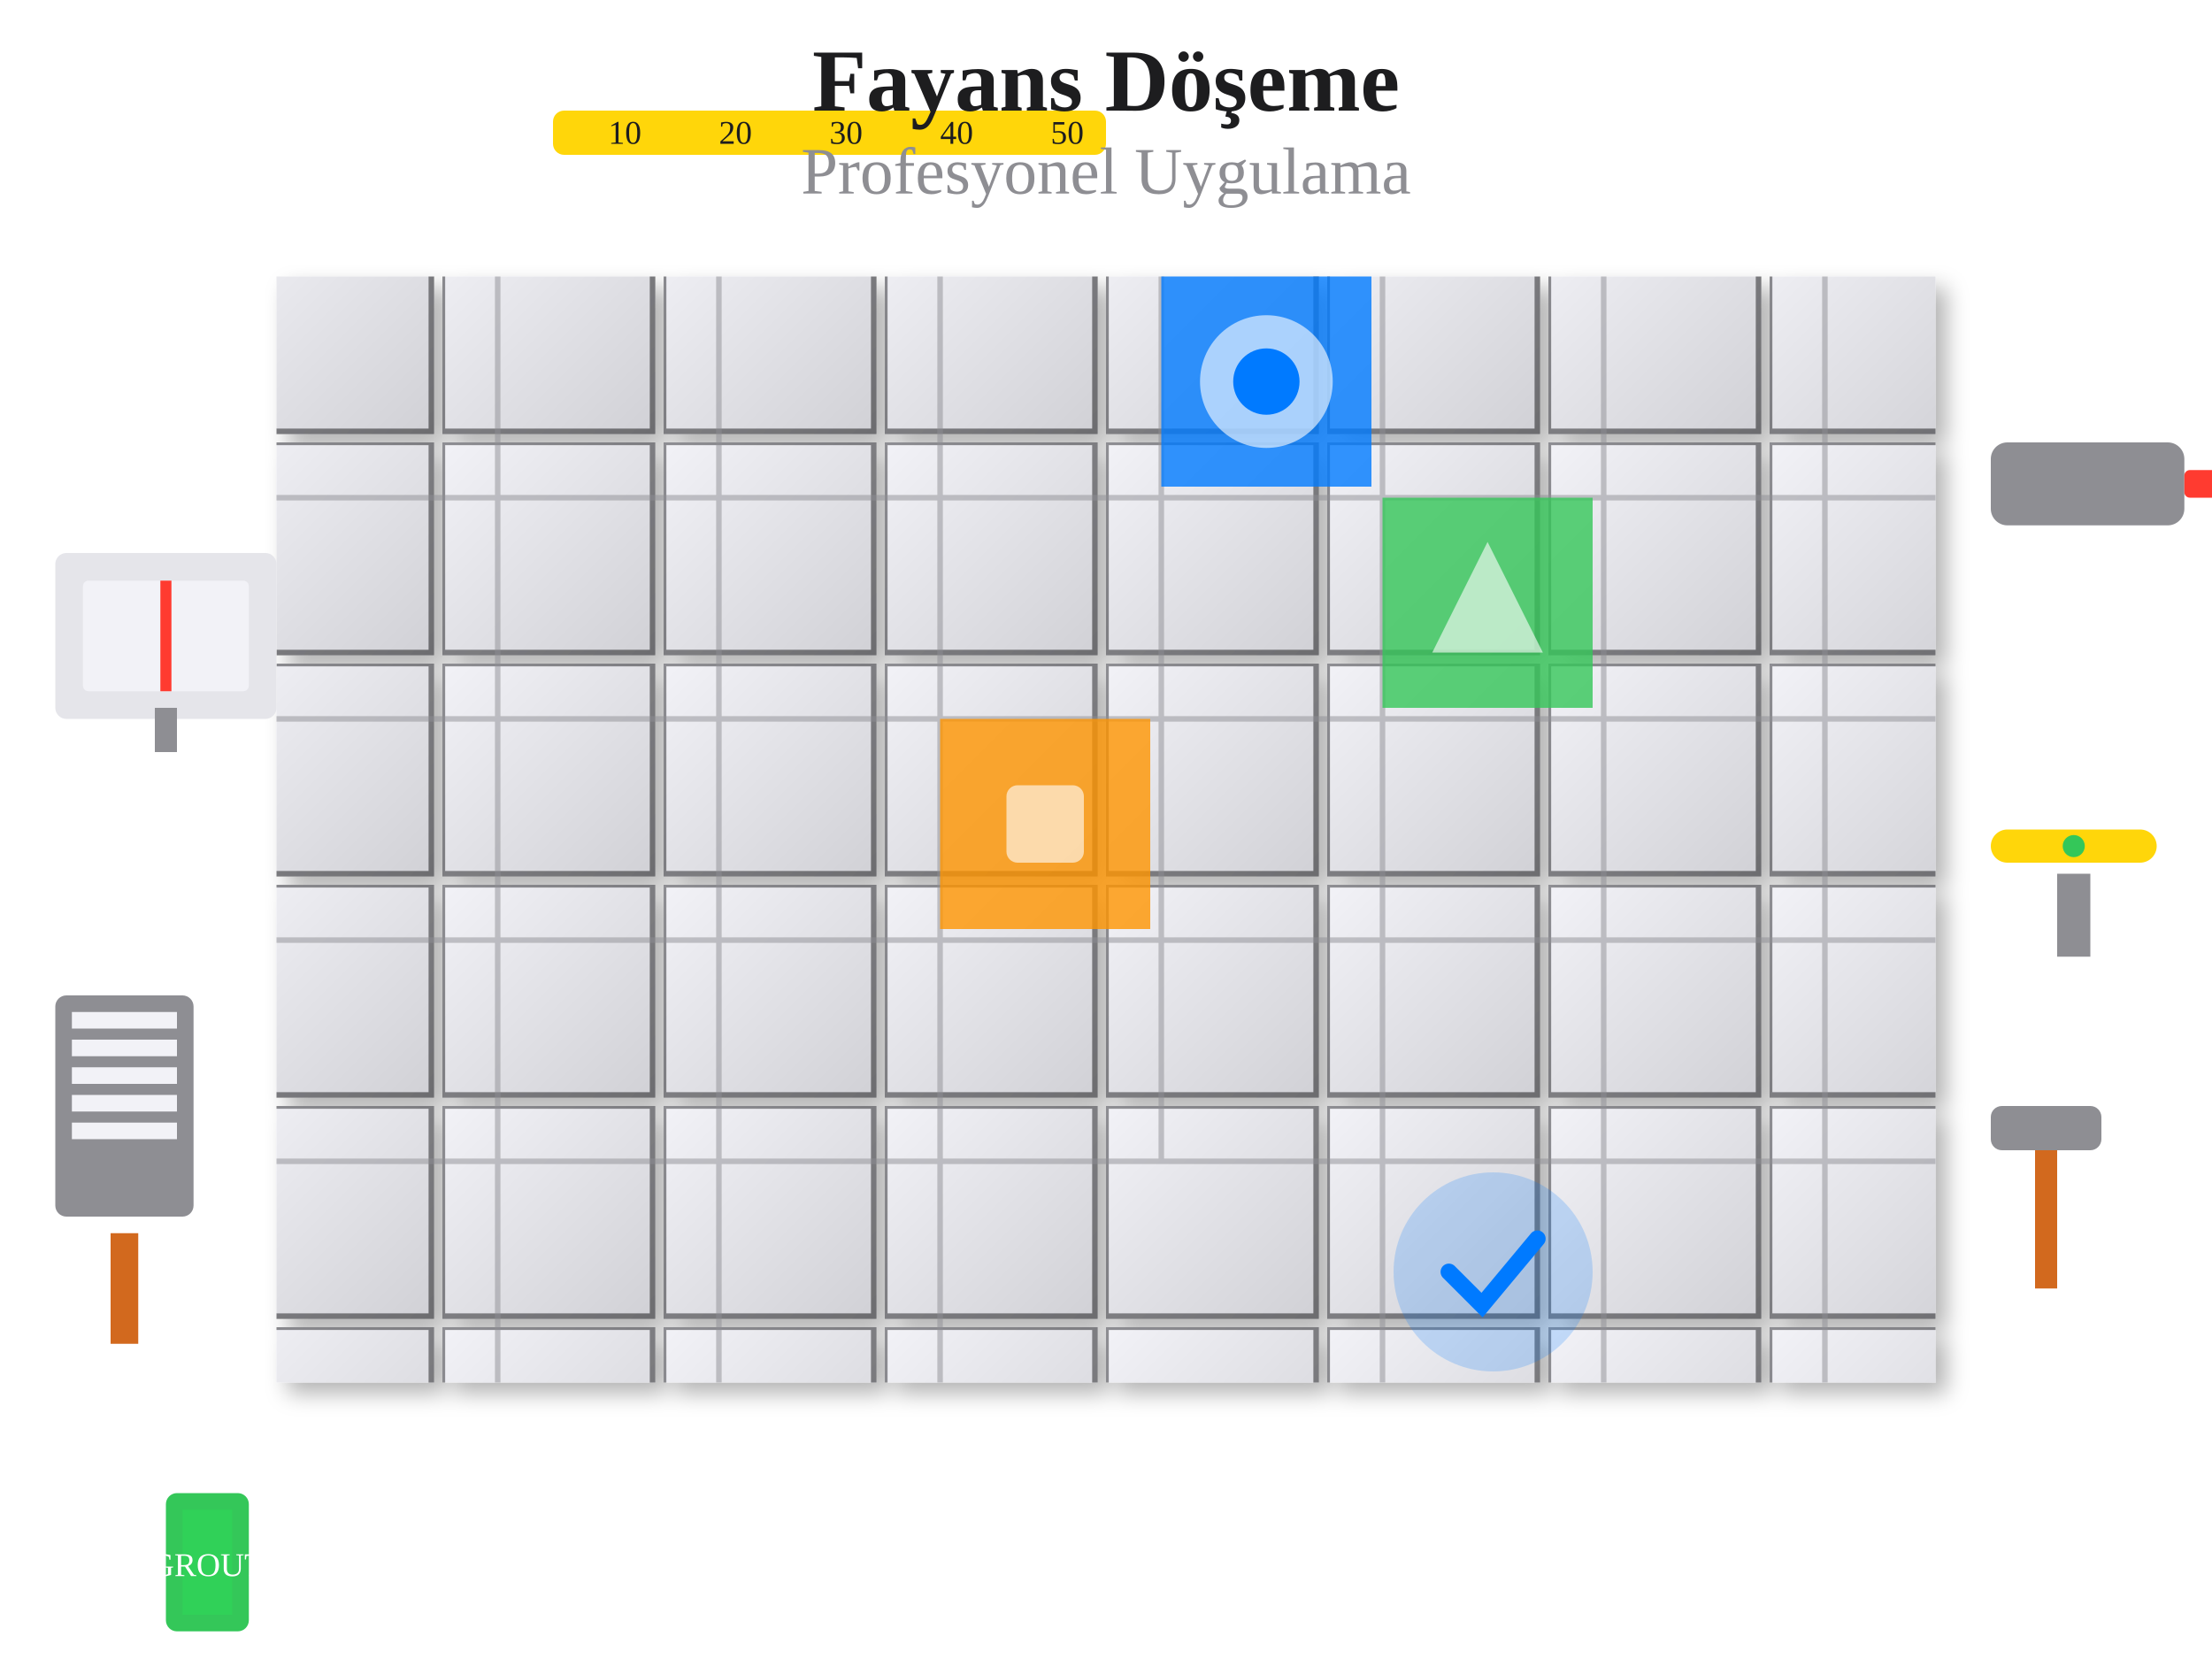
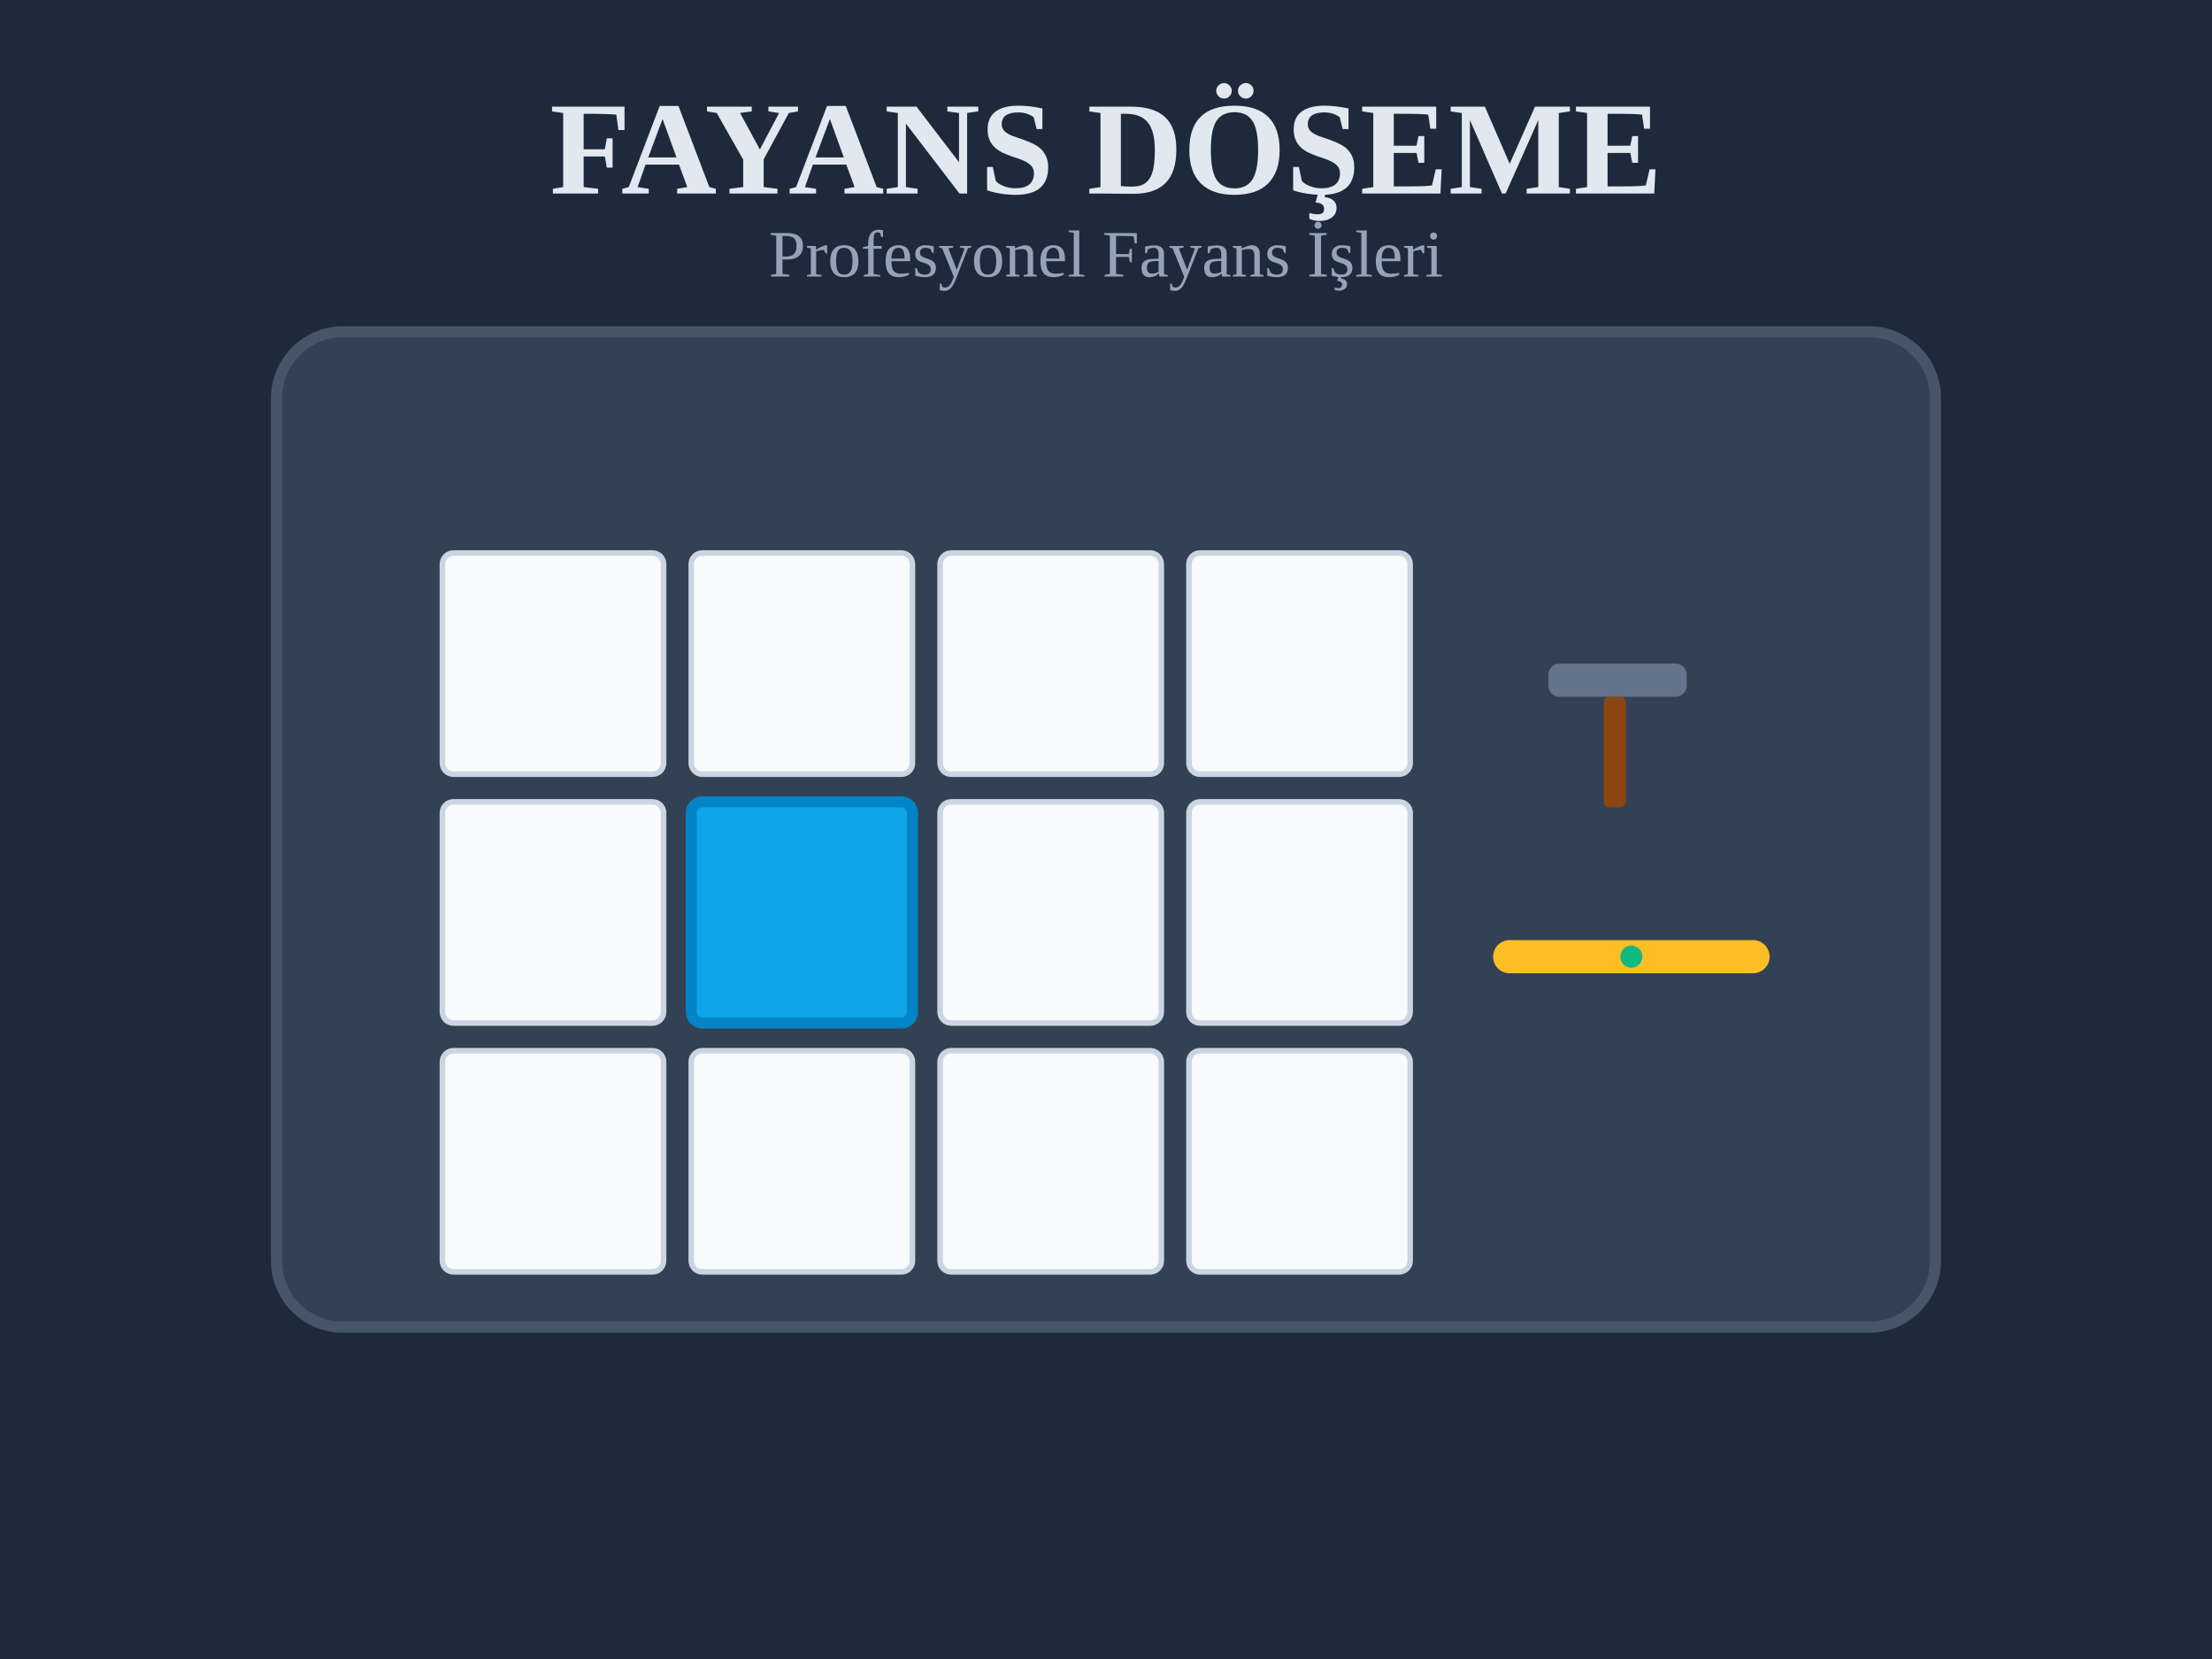
<svg xmlns="http://www.w3.org/2000/svg" viewBox="0 0 400 300">
-   <defs>
-     <linearGradient id="tileGradient" x1="0%" y1="0%" x2="100%" y2="100%">
-       <stop offset="0%" style="stop-color:#F2F2F7;stop-opacity:1" />
-       <stop offset="100%" style="stop-color:#D1D1D6;stop-opacity:1" />
-     </linearGradient>
-     <linearGradient id="groutGradient" x1="0%" y1="0%" x2="100%" y2="100%">
-       <stop offset="0%" style="stop-color:#8E8E93;stop-opacity:1" />
-       <stop offset="100%" style="stop-color:#6D6D70;stop-opacity:1" />
-     </linearGradient>
-     <pattern id="tilePattern" x="0" y="0" width="40" height="40" patternUnits="userSpaceOnUse">
-       <rect width="38" height="38" fill="url(#tileGradient)" stroke="url(#groutGradient)" stroke-width="1" />
-     </pattern>
-     <filter id="shadow" x="-20%" y="-20%" width="140%" height="140%">
-       <feDropShadow dx="2" dy="2" stdDeviation="2" flood-color="#000" flood-opacity="0.3" />
-     </filter>
-   </defs>
-   <rect width="400" height="300" fill="#FFFFFF" />
-   <rect x="50" y="50" width="300" height="200" fill="url(#tilePattern)" filter="url(#shadow)" />
-   <g stroke="#8E8E93" stroke-width="1" opacity="0.5">
-     <line x1="90" y1="50" x2="90" y2="250" />
-     <line x1="130" y1="50" x2="130" y2="250" />
-     <line x1="170" y1="50" x2="170" y2="250" />
-     <line x1="210" y1="50" x2="210" y2="210" />
-     <line x1="250" y1="50" x2="250" y2="250" />
-     <line x1="290" y1="50" x2="290" y2="250" />
-     <line x1="330" y1="50" x2="330" y2="250" />
-     <line x1="50" y1="90" x2="350" y2="90" />
-     <line x1="50" y1="130" x2="350" y2="130" />
-     <line x1="50" y1="170" x2="350" y2="170" />
-     <line x1="50" y1="210" x2="350" y2="210" />
-   </g>
-   <g transform="translate(210,50)">
-     <rect width="38" height="38" fill="#007AFF" opacity="0.8" />
-     <circle cx="19" cy="19" r="12" fill="#FFFFFF" opacity="0.6" />
-     <circle cx="19" cy="19" r="6" fill="#007AFF" />
-   </g>
-   <g transform="translate(250,90)">
-     <rect width="38" height="38" fill="#34C759" opacity="0.8" />
-     <polygon points="19,8 29,28 9,28" fill="#FFFFFF" opacity="0.6" />
-   </g>
-   <g transform="translate(170,130)">
-     <rect width="38" height="38" fill="#FF9500" opacity="0.8" />
-     <rect x="12" y="12" width="14" height="14" fill="#FFFFFF" opacity="0.6" rx="2" />
-   </g>
-   <g transform="translate(360,80)">
-     <rect x="0" y="0" width="35" height="15" rx="3" fill="#8E8E93" />
-     <rect x="35" y="5" width="8" height="5" rx="1" fill="#FF3B30" />
-     <circle cx="45" cy="7.5" r="2" fill="#FF9500">
-       <animate attributeName="opacity" values="1;0.3;1" dur="2s" repeatCount="indefinite" />
-     </circle>
-   </g>
-   <g transform="translate(10,100)">
-     <rect x="0" y="0" width="40" height="30" rx="2" fill="#E5E5EA" />
-     <rect x="5" y="5" width="30" height="20" rx="1" fill="#F2F2F7" />
-     <line x1="20" y1="5" x2="20" y2="25" stroke="#FF3B30" stroke-width="2" />
-     <rect x="18" y="28" width="4" height="8" fill="#8E8E93" />
-   </g>
-   <g transform="translate(360,150)">
-     <rect x="0" y="0" width="30" height="6" rx="3" fill="#FFD60A" />
-     <circle cx="15" cy="3" r="2" fill="#34C759" />
-     <rect x="12" y="8" width="6" height="15" fill="#8E8E93" />
-   </g>
-   <g transform="translate(10,180)">
-     <rect x="0" y="0" width="25" height="40" rx="2" fill="#8E8E93" />
-     <g fill="#F2F2F7">
-       <rect x="3" y="3" width="19" height="3" />
-       <rect x="3" y="8" width="19" height="3" />
-       <rect x="3" y="13" width="19" height="3" />
-       <rect x="3" y="18" width="19" height="3" />
-       <rect x="3" y="23" width="19" height="3" />
-     </g>
-     <rect x="10" y="43" width="5" height="20" fill="#D2691E" />
-   </g>
-   <g transform="translate(360,200)">
-     <rect x="0" y="0" width="20" height="8" rx="2" fill="#8E8E93" />
-     <rect x="8" y="8" width="4" height="25" fill="#D2691E" />
-   </g>
-   <g transform="translate(30,270)">
-     <rect x="0" y="0" width="15" height="25" rx="2" fill="#34C759" />
-     <rect x="3" y="3" width="9" height="19" fill="#30D158" />
-     <text x="7.5" y="15" fill="#FFFFFF" font-size="6" text-anchor="middle">GROUT</text>
-   </g>
-   <g transform="translate(100,20)">
-     <rect x="0" y="0" width="100" height="8" rx="2" fill="#FFD60A" />
-     <g fill="#1D1D1F" font-size="6">
-       <text x="10" y="6">10</text>
-       <text x="30" y="6">20</text>
-       <text x="50" y="6">30</text>
-       <text x="70" y="6">40</text>
-       <text x="90" y="6">50</text>
-     </g>
-   </g>
-   <g transform="translate(250,210)">
-     <circle cx="20" cy="20" r="18" fill="#007AFF" opacity="0.2" />
-     <path d="M 12 20 L 18 26 L 28 14" fill="none" stroke="#007AFF" stroke-width="3" stroke-linecap="round" />
-   </g>
-   <text x="200" y="20" fill="#1D1D1F" font-size="16" font-weight="bold" text-anchor="middle">Fayans Döşeme</text>
-   <text x="200" y="35" fill="#8E8E93" font-size="12" text-anchor="middle">Profesyonel Uygulama</text>
+   <rect width="400" height="300" fill="#1e293b" />
+   <rect x="50" y="60" width="300" height="180" rx="12" fill="#334155" stroke="#475569" stroke-width="2" />
+   <rect x="80" y="100" width="40" height="40" rx="2" fill="#f8fafc" stroke="#cbd5e1" stroke-width="1" />
+   <rect x="125" y="100" width="40" height="40" rx="2" fill="#f8fafc" stroke="#cbd5e1" stroke-width="1" />
+   <rect x="170" y="100" width="40" height="40" rx="2" fill="#f8fafc" stroke="#cbd5e1" stroke-width="1" />
+   <rect x="215" y="100" width="40" height="40" rx="2" fill="#f8fafc" stroke="#cbd5e1" stroke-width="1" />
+   <rect x="80" y="145" width="40" height="40" rx="2" fill="#f8fafc" stroke="#cbd5e1" stroke-width="1" />
+   <rect x="125" y="145" width="40" height="40" rx="2" fill="#0ea5e9" stroke="#0284c7" stroke-width="2" />
+   <rect x="170" y="145" width="40" height="40" rx="2" fill="#f8fafc" stroke="#cbd5e1" stroke-width="1" />
+   <rect x="215" y="145" width="40" height="40" rx="2" fill="#f8fafc" stroke="#cbd5e1" stroke-width="1" />
+   <rect x="80" y="190" width="40" height="40" rx="2" fill="#f8fafc" stroke="#cbd5e1" stroke-width="1" />
+   <rect x="125" y="190" width="40" height="40" rx="2" fill="#f8fafc" stroke="#cbd5e1" stroke-width="1" />
+   <rect x="170" y="190" width="40" height="40" rx="2" fill="#f8fafc" stroke="#cbd5e1" stroke-width="1" />
+   <rect x="215" y="190" width="40" height="40" rx="2" fill="#f8fafc" stroke="#cbd5e1" stroke-width="1" />
+   <rect x="280" y="120" width="25" height="6" rx="2" fill="#64748b" />
+   <rect x="290" y="126" width="4" height="20" rx="1" fill="#8b4513" />
+   <rect x="270" y="170" width="50" height="6" rx="3" fill="#fbbf24" />
+   <circle cx="295" cy="173" r="2" fill="#10b981" />
+   <text x="200" y="35" fill="#e2e8f0" font-size="24" font-weight="bold" text-anchor="middle">FAYANS DÖŞEME</text>
+   <text x="200" y="50" fill="#94a3b8" font-size="12" text-anchor="middle">Profesyonel Fayans İşleri</text>
</svg>
